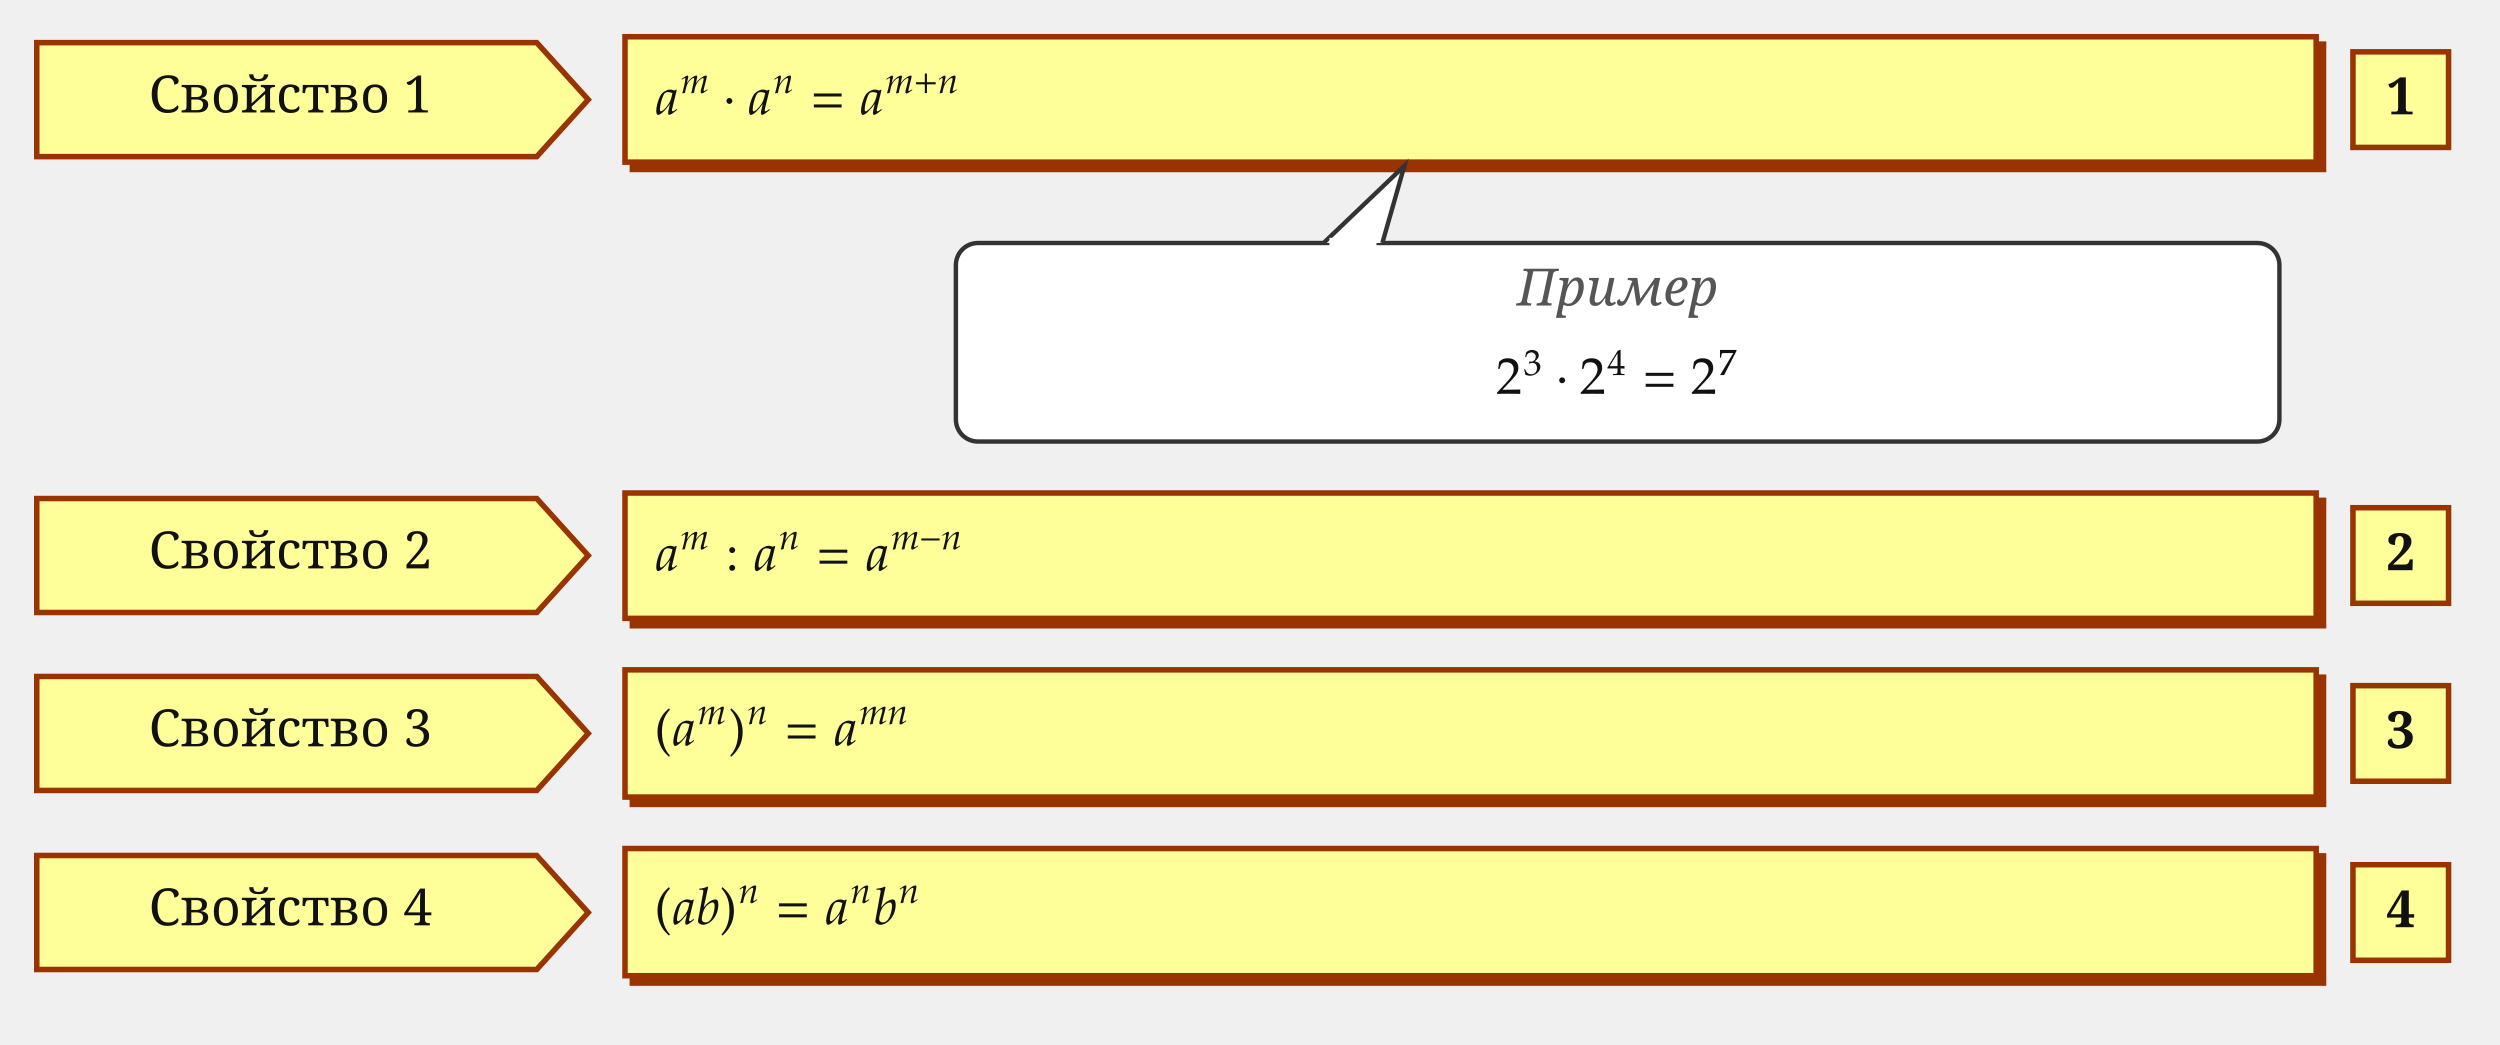
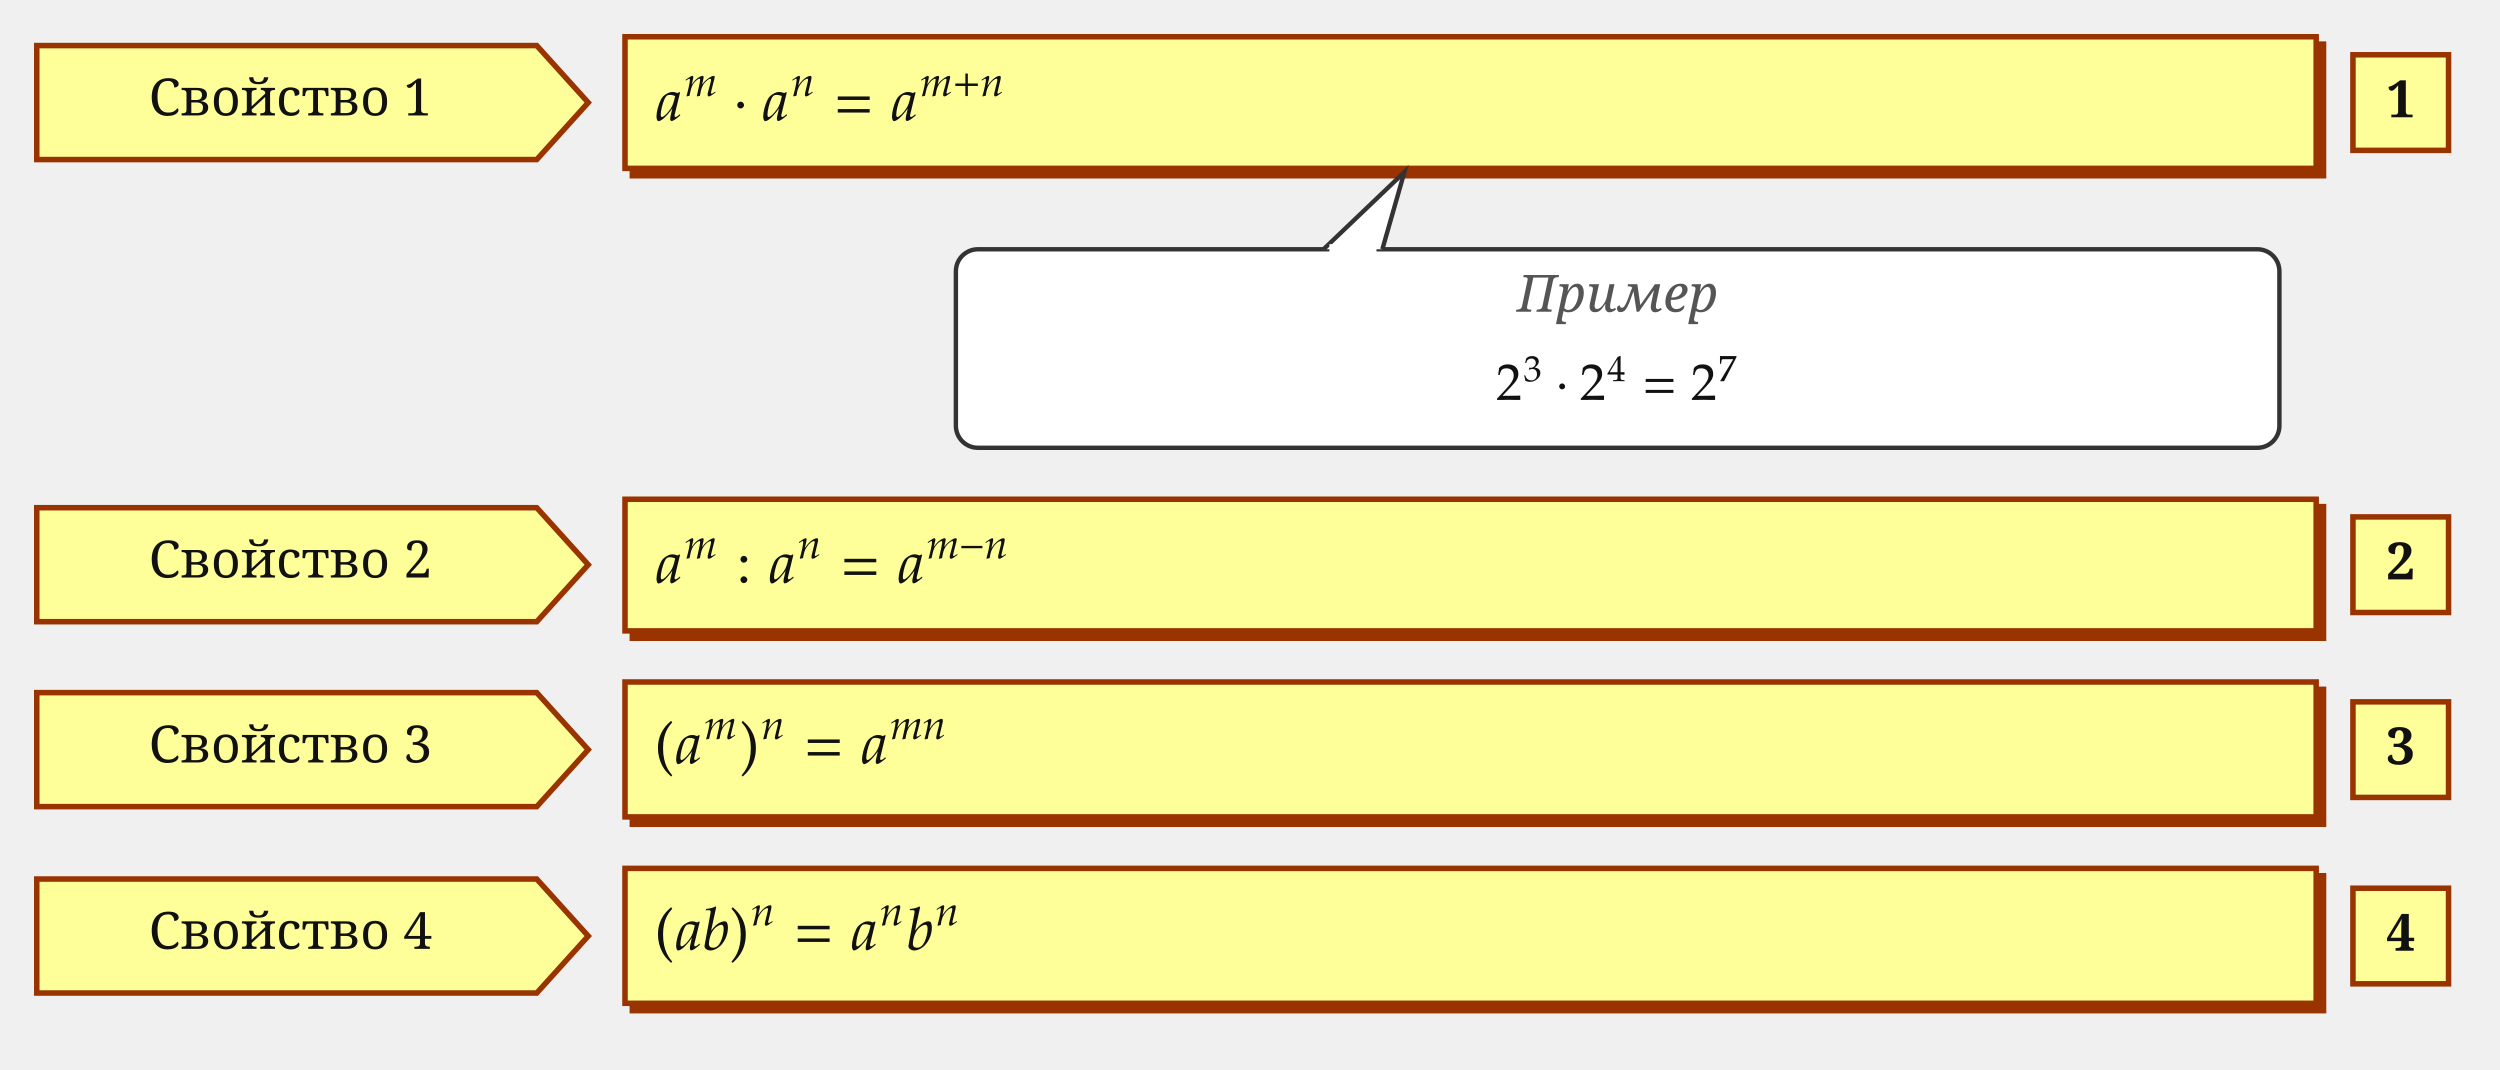
- <svg xmlns="http://www.w3.org/2000/svg" width="680" height="284" viewBox="0 0 680 284" font-family="PT Serif, serif">
+ <svg xmlns="http://www.w3.org/2000/svg" width="680" height="291" viewBox="0 0 680 291" font-family="PT Serif, serif">
  <g transform="translate(0.0,0.0)">
-     <path d="M10.0,11.6H146.0L160.0,27.1L146.0,42.6H10.0Z" fill="#FFFF99" stroke="#993300" stroke-width="1.5" />
-     <text x="79.0" y="30.6" font-size="14" text-anchor="middle" fill="#111">Свойство 1</text>
-     <g class="memo">
-       <rect x="172.0" y="12.0" width="460.0" height="34.1" rx="0" fill="#993300" stroke="#993300" stroke-width="1.5" />
-       <rect x="170.0" y="10.0" width="460.0" height="34.1" rx="0" fill="#FFFF99" stroke="#993300" stroke-width="1.5" />
-       <g class="memo-t">
-         <svg x="178.00" y="20.00" width="83.34" height="11.26" viewBox="0 -793.4 5953.1 804.4" overflow="visible" color="#111">
+     <path d="M10.0,12.4H146.0L160.0,27.9L146.0,43.4H10.0Z" fill="#FFFF99" stroke="#993300" stroke-width="1.5" />
+     <text x="79.0" y="31.4" font-size="14" text-anchor="middle" fill="#111">Свойство 1</text>
+     <g class="memo">
+       <rect x="172.0" y="12.0" width="460.0" height="35.8" rx="0" fill="#993300" stroke="#993300" stroke-width="1.5" />
+       <rect x="170.0" y="10.0" width="460.0" height="35.8" rx="0" fill="#FFFF99" stroke="#993300" stroke-width="1.5" />
+       <g class="memo-t">
+         <svg x="178.00" y="20.00" width="95.84" height="12.95" viewBox="0 -793.4 5953.1 804.4" overflow="visible" color="#111">
          <g stroke="currentColor" fill="currentColor" stroke-width="0" transform="scale(1,-1)">
            <path d="M302 204L273 77C269 60 267 42 267 26C267 4 276-9 291-9C314-9 355 17 437 85L430 106C406 86 377 59 355 59C346 59 340 68 340 82C340 87 340 90 341 93L433 472L423 481L390 463C349 478 332 482 305 482C277 482 257 477 230 464C168 433 135 403 110 354C66 265 35 145 35 67C35 23 50-11 69-11C106-11 186 41 302 204M350 414C328 305 309 253 275 201C218 117 157 59 125 59C113 59 107 72 107 99C107 163 135 280 170 360C194 415 217 433 265 433C288 433 306 429 350 414Z" />
            <g transform="translate(510,413) scale(0.707)">
              <path d="M730 103L704 86C675 67 653 56 643 56C636 56 630 65 630 76C630 86 632 95 637 116L712 413C716 430 719 446 719 454C719 471 709 482 693 482C664 482 626 464 565 421C502 376 467 341 418 272L448 409C452 429 455 444 455 451C455 470 445 482 429 482C399 482 353 460 298 418C254 384 234 363 169 275L202 408C206 424 208 439 208 451C208 470 199 482 185 482C164 482 126 461 52 408L24 388L31 368C68 391 103 414 110 414C121 414 128 404 128 389C128 338 87 145 46 2L49-9L117 6L139 108C163 219 190 278 245 338C287 384 332 414 360 414C367 414 371 406 371 393C371 358 349 244 308 69L292 2L297-9L366 6L387 113C403 194 437 269 481 318C536 379 586 414 618 414C626 414 631 405 631 389C631 365 628 351 606 264C566 105 550 84 550 31C550 6 561-9 580-9C606-9 642 12 740 85Z" />
            </g>
            <g transform="translate(1331.6,0)">
              <path d="M124 319C94 319 67 291 67 261C67 231 94 203 123 203C155 203 183 230 183 260C183 291 155 319 124 319Z" />
            </g>
            <g transform="translate(1802.9,0)">
              <path d="M302 204L273 77C269 60 267 42 267 26C267 4 276-9 291-9C314-9 355 17 437 85L430 106C406 86 377 59 355 59C346 59 340 68 340 82C340 87 340 90 341 93L433 472L423 481L390 463C349 478 332 482 305 482C277 482 257 477 230 464C168 433 135 403 110 354C66 265 35 145 35 67C35 23 50-11 69-11C106-11 186 41 302 204M350 414C328 305 309 253 275 201C218 117 157 59 125 59C113 59 107 72 107 99C107 163 135 280 170 360C194 415 217 433 265 433C288 433 306 429 350 414Z" />
              <g transform="translate(510,413) scale(0.707)">
                <path d="M24 388L31 368L63 389C100 412 103 414 110 414C121 414 128 404 128 389C128 338 87 145 46 2L53-9C78-2 101 4 123 8C142 134 163 199 209 268C263 352 338 414 383 414C394 414 400 405 400 390C400 372 397 351 389 319L337 107C328 70 324 47 324 31C324 6 335-9 354-9C380-9 416 12 514 85L504 103L478 86C449 67 427 56 417 56C410 56 404 65 404 76C404 81 405 92 406 96L472 372C479 401 483 429 483 446C483 469 472 482 452 482C410 482 341 444 282 389C244 354 216 320 164 247L202 408C206 426 208 438 208 449C208 470 200 482 185 482C164 482 125 460 52 408Z" />
              </g>
            </g>
            <g transform="translate(3033.1,0)">
              <path d="M604 347L604 406L65 406L65 347M604 134L604 193L65 193L65 134Z" />
            </g>
            <g transform="translate(3978.9,0)">
              <path d="M302 204L273 77C269 60 267 42 267 26C267 4 276-9 291-9C314-9 355 17 437 85L430 106C406 86 377 59 355 59C346 59 340 68 340 82C340 87 340 90 341 93L433 472L423 481L390 463C349 478 332 482 305 482C277 482 257 477 230 464C168 433 135 403 110 354C66 265 35 145 35 67C35 23 50-11 69-11C106-11 186 41 302 204M350 414C328 305 309 253 275 201C218 117 157 59 125 59C113 59 107 72 107 99C107 163 135 280 170 360C194 415 217 433 265 433C288 433 306 429 350 414Z" />
              <g transform="translate(510,413) scale(0.707)">
                <path d="M730 103L704 86C675 67 653 56 643 56C636 56 630 65 630 76C630 86 632 95 637 116L712 413C716 430 719 446 719 454C719 471 709 482 693 482C664 482 626 464 565 421C502 376 467 341 418 272L448 409C452 429 455 444 455 451C455 470 445 482 429 482C399 482 353 460 298 418C254 384 234 363 169 275L202 408C206 424 208 439 208 451C208 470 199 482 185 482C164 482 126 461 52 408L24 388L31 368C68 391 103 414 110 414C121 414 128 404 128 389C128 338 87 145 46 2L49-9L117 6L139 108C163 219 190 278 245 338C287 384 332 414 360 414C367 414 371 406 371 393C371 358 349 244 308 69L292 2L297-9L366 6L387 113C403 194 437 269 481 318C536 379 586 414 618 414C626 414 631 405 631 389C631 365 628 351 606 264C566 105 550 84 550 31C550 6 561-9 580-9C606-9 642 12 740 85Z" />
                <g transform="translate(777,0)">
                  <path d="M604 241L604 300L364 300L364 538L305 538L305 300L65 300L65 241L305 241L305 0L364 0L364 241Z" />
                </g>
                <g transform="translate(1445,0)">
                  <path d="M24 388L31 368L63 389C100 412 103 414 110 414C121 414 128 404 128 389C128 338 87 145 46 2L53-9C78-2 101 4 123 8C142 134 163 199 209 268C263 352 338 414 383 414C394 414 400 405 400 390C400 372 397 351 389 319L337 107C328 70 324 47 324 31C324 6 335-9 354-9C380-9 416 12 514 85L504 103L478 86C449 67 427 56 417 56C410 56 404 65 404 76C404 81 405 92 406 96L472 372C479 401 483 429 483 446C483 469 472 482 452 482C410 482 341 444 282 389C244 354 216 320 164 247L202 408C206 426 208 438 208 449C208 470 200 482 185 482C164 482 125 460 52 408Z" />
                </g>
              </g>
            </g>
          </g>
        </svg>
      </g>
    </g>
-     <rect x="640.0" y="14.1" width="26.0" height="26.0" rx="0" fill="#FFFF99" stroke="#993300" stroke-width="1.5" />
-     <text x="653.0" y="31.1" font-size="14" text-anchor="middle" font-weight="bold" fill="#111">1</text>
-     <rect x="260.0" y="66.1" width="360.0" height="54.0" rx="6" fill="#FFFFFF" stroke="#333333" stroke-width="1.2" />
+     <rect x="640.0" y="14.9" width="26.0" height="26.0" rx="0" fill="#FFFF99" stroke="#993300" stroke-width="1.5" />
+     <text x="653.0" y="31.9" font-size="14" text-anchor="middle" font-weight="bold" fill="#111">1</text>
+     <rect x="260.0" y="67.8" width="360.0" height="54.0" rx="6" fill="#FFFFFF" stroke="#333333" stroke-width="1.2" />
    <g data-k="tail">
-       <path d="M360.0,66.1L382.0,45.1L376.0,66.1" fill="#FFFFFF" stroke="#333333" stroke-width="1.2" />
-       <line x1="361.6" y1="66.1" x2="374.4" y2="66.1" stroke="#FFFFFF" stroke-width="2.8" />
-     </g>
-     <text x="440.0" y="83.1" font-size="14" text-anchor="middle" font-style="italic" fill="#555">Пример</text>
-     <svg x="406.95" y="95.11" width="66.10" height="12.02" viewBox="0 -855.9 4721.5 858.9" overflow="visible" color="#111">
+       <path d="M360.0,67.8L382.0,46.8L376.0,67.8" fill="#FFFFFF" stroke="#333333" stroke-width="1.2" />
+       <line x1="361.6" y1="67.8" x2="374.4" y2="67.8" stroke="#FFFFFF" stroke-width="2.8" />
+     </g>
+     <text x="440.0" y="84.8" font-size="14" text-anchor="middle" font-style="italic" fill="#555">Пример</text>
+     <svg x="406.95" y="96.77" width="66.10" height="12.02" viewBox="0 -855.9 4721.5 858.9" overflow="visible" color="#111">
      <g stroke="currentColor" fill="currentColor" stroke-width="0" transform="scale(1,-1)">
        <path d="M16 23L16-3C203-3 203 0 239 0C275 0 275-3 468-3L468 82C353 77 307 81 122 77L304 270C401 373 431 428 431 503C431 618 353 689 226 689C154 689 105 669 56 619L39 483L68 483L81 529C97 587 133 612 200 612C286 612 341 558 341 473C341 398 299 324 186 204Z" />
        <g transform="translate(532,363) scale(0.707)">
          <path d="M462 224C462 345 355 366 308 374C388 436 418 482 418 541C418 630 344 689 233 689C165 689 120 670 72 622L43 498L74 498L92 554C103 588 166 622 218 622C283 622 336 569 336 506C336 431 277 368 206 368C198 368 187 369 174 370L159 371L147 318L154 312C192 329 211 334 238 334C321 334 369 281 369 190C369 88 308 21 215 21C169 21 128 36 98 64C74 86 61 109 42 163L15 153C36 92 44 56 50 6C103-12 147-20 184-20C307-20 462 87 462 224Z" />
        </g>
        <g transform="translate(1157.1,0)">
          <path d="M124 319C94 319 67 291 67 261C67 231 94 203 123 203C155 203 183 230 183 260C183 291 155 319 124 319Z" />
        </g>
        <g transform="translate(1628.3,0)">
          <path d="M16 23L16-3C203-3 203 0 239 0C275 0 275-3 468-3L468 82C353 77 307 81 122 77L304 270C401 373 431 428 431 503C431 618 353 689 226 689C154 689 105 669 56 619L39 483L68 483L81 529C97 587 133 612 200 612C286 612 341 558 341 473C341 398 299 324 186 204Z" />
          <g transform="translate(532,363) scale(0.707)">
            <path d="M280 181L280 106C280 46 269 32 220 30L158 27L158-3C291 0 291 0 315 0C339 0 339 0 472-3L472 27L424 30C375 33 364 46 364 106L364 181C423 181 444 180 472 177L472 248L364 245L365 697L285 667L2 204L2 181M280 245L65 245L280 597Z" />
          </g>
        </g>
        <g transform="translate(2840.9,0)">
          <path d="M604 347L604 406L65 406L65 347M604 134L604 193L65 193L65 134Z" />
        </g>
        <g transform="translate(3786.7,0)">
          <path d="M16 23L16-3C203-3 203 0 239 0C275 0 275-3 468-3L468 82C353 77 307 81 122 77L304 270C401 373 431 428 431 503C431 618 353 689 226 689C154 689 105 669 56 619L39 483L68 483L81 529C97 587 133 612 200 612C286 612 341 558 341 473C341 398 299 324 186 204Z" />
          <g transform="translate(532,363) scale(0.707)">
            <path d="M409 603L47-1L157-1L497 659L497 689L44 689L44 477L74 477L81 533C89 595 96 603 142 603Z" />
          </g>
        </g>
      </g>
    </svg>
-     <path d="M10.0,135.6H146.0L160.0,151.1L146.0,166.6H10.0Z" fill="#FFFF99" stroke="#993300" stroke-width="1.5" />
-     <text x="79.0" y="154.6" font-size="14" text-anchor="middle" fill="#111">Свойство 2</text>
-     <g class="memo">
-       <rect x="172.0" y="136.1" width="460.0" height="34.1" rx="0" fill="#993300" stroke="#993300" stroke-width="1.5" />
-       <rect x="170.0" y="134.1" width="460.0" height="34.1" rx="0" fill="#FFFF99" stroke="#993300" stroke-width="1.5" />
-       <g class="memo-t">
-         <svg x="178.00" y="144.09" width="84.27" height="11.26" viewBox="0 -793.4 6019.6 804.4" overflow="visible" color="#111">
+     <path d="M10.0,138.1H146.0L160.0,153.6L146.0,169.1H10.0Z" fill="#FFFF99" stroke="#993300" stroke-width="1.5" />
+     <text x="79.0" y="157.1" font-size="14" text-anchor="middle" fill="#111">Свойство 2</text>
+     <g class="memo">
+       <rect x="172.0" y="137.8" width="460.0" height="35.8" rx="0" fill="#993300" stroke="#993300" stroke-width="1.5" />
+       <rect x="170.0" y="135.8" width="460.0" height="35.8" rx="0" fill="#FFFF99" stroke="#993300" stroke-width="1.5" />
+       <g class="memo-t">
+         <svg x="178.00" y="145.76" width="96.92" height="12.95" viewBox="0 -793.4 6019.6 804.4" overflow="visible" color="#111">
          <g stroke="currentColor" fill="currentColor" stroke-width="0" transform="scale(1,-1)">
            <path d="M302 204L273 77C269 60 267 42 267 26C267 4 276-9 291-9C314-9 355 17 437 85L430 106C406 86 377 59 355 59C346 59 340 68 340 82C340 87 340 90 341 93L433 472L423 481L390 463C349 478 332 482 305 482C277 482 257 477 230 464C168 433 135 403 110 354C66 265 35 145 35 67C35 23 50-11 69-11C106-11 186 41 302 204M350 414C328 305 309 253 275 201C218 117 157 59 125 59C113 59 107 72 107 99C107 163 135 280 170 360C194 415 217 433 265 433C288 433 306 429 350 414Z" />
            <g transform="translate(510,413) scale(0.707)">
              <path d="M730 103L704 86C675 67 653 56 643 56C636 56 630 65 630 76C630 86 632 95 637 116L712 413C716 430 719 446 719 454C719 471 709 482 693 482C664 482 626 464 565 421C502 376 467 341 418 272L448 409C452 429 455 444 455 451C455 470 445 482 429 482C399 482 353 460 298 418C254 384 234 363 169 275L202 408C206 424 208 439 208 451C208 470 199 482 185 482C164 482 126 461 52 408L24 388L31 368C68 391 103 414 110 414C121 414 128 404 128 389C128 338 87 145 46 2L49-9L117 6L139 108C163 219 190 278 245 338C287 384 332 414 360 414C367 414 371 406 371 393C371 358 349 244 308 69L292 2L297-9L366 6L387 113C403 194 437 269 481 318C536 379 586 414 618 414C626 414 631 405 631 389C631 365 628 351 606 264C566 105 550 84 550 31C550 6 561-9 580-9C606-9 642 12 740 85Z" />
            </g>
            <g transform="translate(1387.2,0)">
              <path d="M123 111C93 111 66 83 66 53C66 23 93-5 122-5C154-5 182 22 182 53C182 83 154 111 123 111M123 456C93 456 66 428 66 398C66 368 93 340 122 340C154 340 182 367 182 397C182 428 154 456 123 456Z" />
            </g>
            <g transform="translate(1914,0)">
              <path d="M302 204L273 77C269 60 267 42 267 26C267 4 276-9 291-9C314-9 355 17 437 85L430 106C406 86 377 59 355 59C346 59 340 68 340 82C340 87 340 90 341 93L433 472L423 481L390 463C349 478 332 482 305 482C277 482 257 477 230 464C168 433 135 403 110 354C66 265 35 145 35 67C35 23 50-11 69-11C106-11 186 41 302 204M350 414C328 305 309 253 275 201C218 117 157 59 125 59C113 59 107 72 107 99C107 163 135 280 170 360C194 415 217 433 265 433C288 433 306 429 350 414Z" />
              <g transform="translate(510,413) scale(0.707)">
                <path d="M24 388L31 368L63 389C100 412 103 414 110 414C121 414 128 404 128 389C128 338 87 145 46 2L53-9C78-2 101 4 123 8C142 134 163 199 209 268C263 352 338 414 383 414C394 414 400 405 400 390C400 372 397 351 389 319L337 107C328 70 324 47 324 31C324 6 335-9 354-9C380-9 416 12 514 85L504 103L478 86C449 67 427 56 417 56C410 56 404 65 404 76C404 81 405 92 406 96L472 372C479 401 483 429 483 446C483 469 472 482 452 482C410 482 341 444 282 389C244 354 216 320 164 247L202 408C206 426 208 438 208 449C208 470 200 482 185 482C164 482 125 460 52 408Z" />
              </g>
            </g>
            <g transform="translate(3144.2,0)">
              <path d="M604 347L604 406L65 406L65 347M604 134L604 193L65 193L65 134Z" />
            </g>
            <g transform="translate(4090,0)">
              <path d="M302 204L273 77C269 60 267 42 267 26C267 4 276-9 291-9C314-9 355 17 437 85L430 106C406 86 377 59 355 59C346 59 340 68 340 82C340 87 340 90 341 93L433 472L423 481L390 463C349 478 332 482 305 482C277 482 257 477 230 464C168 433 135 403 110 354C66 265 35 145 35 67C35 23 50-11 69-11C106-11 186 41 302 204M350 414C328 305 309 253 275 201C218 117 157 59 125 59C113 59 107 72 107 99C107 163 135 280 170 360C194 415 217 433 265 433C288 433 306 429 350 414Z" />
              <g transform="translate(510,413) scale(0.707)">
                <path d="M730 103L704 86C675 67 653 56 643 56C636 56 630 65 630 76C630 86 632 95 637 116L712 413C716 430 719 446 719 454C719 471 709 482 693 482C664 482 626 464 565 421C502 376 467 341 418 272L448 409C452 429 455 444 455 451C455 470 445 482 429 482C399 482 353 460 298 418C254 384 234 363 169 275L202 408C206 424 208 439 208 451C208 470 199 482 185 482C164 482 126 461 52 408L24 388L31 368C68 391 103 414 110 414C121 414 128 404 128 389C128 338 87 145 46 2L49-9L117 6L139 108C163 219 190 278 245 338C287 384 332 414 360 414C367 414 371 406 371 393C371 358 349 244 308 69L292 2L297-9L366 6L387 113C403 194 437 269 481 318C536 379 586 414 618 414C626 414 631 405 631 389C631 365 628 351 606 264C566 105 550 84 550 31C550 6 561-9 580-9C606-9 642 12 740 85Z" />
                <g transform="translate(777,0)">
                  <path d="M555 243L555 299L51 299L51 243Z" />
                </g>
                <g transform="translate(1382,0)">
                  <path d="M24 388L31 368L63 389C100 412 103 414 110 414C121 414 128 404 128 389C128 338 87 145 46 2L53-9C78-2 101 4 123 8C142 134 163 199 209 268C263 352 338 414 383 414C394 414 400 405 400 390C400 372 397 351 389 319L337 107C328 70 324 47 324 31C324 6 335-9 354-9C380-9 416 12 514 85L504 103L478 86C449 67 427 56 417 56C410 56 404 65 404 76C404 81 405 92 406 96L472 372C479 401 483 429 483 446C483 469 472 482 452 482C410 482 341 444 282 389C244 354 216 320 164 247L202 408C206 426 208 438 208 449C208 470 200 482 185 482C164 482 125 460 52 408Z" />
                </g>
              </g>
            </g>
          </g>
        </svg>
      </g>
    </g>
-     <rect x="640.0" y="138.1" width="26.0" height="26.0" rx="0" fill="#FFFF99" stroke="#993300" stroke-width="1.5" />
-     <text x="653.0" y="155.1" font-size="14" text-anchor="middle" font-weight="bold" fill="#111">2</text>
-     <path d="M10.0,184.0H146.0L160.0,199.5L146.0,215.0H10.0Z" fill="#FFFF99" stroke="#993300" stroke-width="1.5" />
-     <text x="79.0" y="203.0" font-size="14" text-anchor="middle" fill="#111">Свойство 3</text>
-     <g class="memo">
-       <rect x="172.0" y="184.2" width="460.0" height="34.6" rx="0" fill="#993300" stroke="#993300" stroke-width="1.5" />
-       <rect x="170.0" y="182.2" width="460.0" height="34.6" rx="0" fill="#FFFF99" stroke="#993300" stroke-width="1.5" />
-       <g class="memo-t">
-         <svg x="178.00" y="192.20" width="69.64" height="13.64" viewBox="0 -753.8 4974.3 974.3" overflow="visible" color="#111">
+     <rect x="640.0" y="140.6" width="26.0" height="26.0" rx="0" fill="#FFFF99" stroke="#993300" stroke-width="1.5" />
+     <text x="653.0" y="157.6" font-size="14" text-anchor="middle" font-weight="bold" fill="#111">2</text>
+     <path d="M10.0,188.4H146.0L160.0,203.9L146.0,219.4H10.0Z" fill="#FFFF99" stroke="#993300" stroke-width="1.5" />
+     <text x="79.0" y="207.4" font-size="14" text-anchor="middle" fill="#111">Свойство 3</text>
+     <g class="memo">
+       <rect x="172.0" y="187.5" width="460.0" height="36.7" rx="0" fill="#993300" stroke="#993300" stroke-width="1.5" />
+       <rect x="170.0" y="185.5" width="460.0" height="36.7" rx="0" fill="#FFFF99" stroke="#993300" stroke-width="1.5" />
+       <g class="memo-t">
+         <svg x="178.00" y="195.53" width="80.09" height="15.69" viewBox="0 -753.8 4974.3 974.3" overflow="visible" color="#111">
          <g stroke="currentColor" fill="currentColor" stroke-width="0" transform="scale(1,-1)">
            <g transform="translate(0 -5.5)">
              <path d="M146 266C146 526 243 632 301 700L282 726C225 675 60 542 60 266C60 159 85 58 133-32C168-99 200-138 282-215L301-194C255-137 146-15 146 266Z" />
            </g>
            <g transform="translate(332,0)">
              <path d="M302 204L273 77C269 60 267 42 267 26C267 4 276-9 291-9C314-9 355 17 437 85L430 106C406 86 377 59 355 59C346 59 340 68 340 82C340 87 340 90 341 93L433 472L423 481L390 463C349 478 332 482 305 482C277 482 257 477 230 464C168 433 135 403 110 354C66 265 35 145 35 67C35 23 50-11 69-11C106-11 186 41 302 204M350 414C328 305 309 253 275 201C218 117 157 59 125 59C113 59 107 72 107 99C107 163 135 280 170 360C194 415 217 433 265 433C288 433 306 429 350 414Z" />
              <g transform="translate(510,413) scale(0.707)">
                <path d="M730 103L704 86C675 67 653 56 643 56C636 56 630 65 630 76C630 86 632 95 637 116L712 413C716 430 719 446 719 454C719 471 709 482 693 482C664 482 626 464 565 421C502 376 467 341 418 272L448 409C452 429 455 444 455 451C455 470 445 482 429 482C399 482 353 460 298 418C254 384 234 363 169 275L202 408C206 424 208 439 208 451C208 470 199 482 185 482C164 482 126 461 52 408L24 388L31 368C68 391 103 414 110 414C121 414 128 404 128 389C128 338 87 145 46 2L49-9L117 6L139 108C163 219 190 278 245 338C287 384 332 414 360 414C367 414 371 406 371 393C371 358 349 244 308 69L292 2L297-9L366 6L387 113C403 194 437 269 481 318C536 379 586 414 618 414C626 414 631 405 631 389C631 365 628 351 606 264C566 105 550 84 550 31C550 6 561-9 580-9C606-9 642 12 740 85Z" />
              </g>
            </g>
            <g transform="translate(1441.4,0)">
              <g transform="translate(0 -5.5)">
                <path d="M51 726L32 700C87 636 187 526 187 266C187-10 83-131 32-194L51-215C104-165 273-23 273 265C273 542 108 675 51 726Z" />
              </g>
              <g transform="translate(365,413) scale(0.707)">
                <path d="M24 388L31 368L63 389C100 412 103 414 110 414C121 414 128 404 128 389C128 338 87 145 46 2L53-9C78-2 101 4 123 8C142 134 163 199 209 268C263 352 338 414 383 414C394 414 400 405 400 390C400 372 397 351 389 319L337 107C328 70 324 47 324 31C324 6 335-9 354-9C380-9 416 12 514 85L504 103L478 86C449 67 427 56 417 56C410 56 404 65 404 76C404 81 405 92 406 96L472 372C479 401 483 429 483 446C483 469 472 482 452 482C410 482 341 444 282 389C244 354 216 320 164 247L202 408C206 426 208 438 208 449C208 470 200 482 185 482C164 482 125 460 52 408Z" />
              </g>
            </g>
            <g transform="translate(2526.6,0)">
              <path d="M604 347L604 406L65 406L65 347M604 134L604 193L65 193L65 134Z" />
            </g>
            <g transform="translate(3472.4,0)">
              <path d="M302 204L273 77C269 60 267 42 267 26C267 4 276-9 291-9C314-9 355 17 437 85L430 106C406 86 377 59 355 59C346 59 340 68 340 82C340 87 340 90 341 93L433 472L423 481L390 463C349 478 332 482 305 482C277 482 257 477 230 464C168 433 135 403 110 354C66 265 35 145 35 67C35 23 50-11 69-11C106-11 186 41 302 204M350 414C328 305 309 253 275 201C218 117 157 59 125 59C113 59 107 72 107 99C107 163 135 280 170 360C194 415 217 433 265 433C288 433 306 429 350 414Z" />
              <g transform="translate(510,413) scale(0.707)">
                <path d="M730 103L704 86C675 67 653 56 643 56C636 56 630 65 630 76C630 86 632 95 637 116L712 413C716 430 719 446 719 454C719 471 709 482 693 482C664 482 626 464 565 421C502 376 467 341 418 272L448 409C452 429 455 444 455 451C455 470 445 482 429 482C399 482 353 460 298 418C254 384 234 363 169 275L202 408C206 424 208 439 208 451C208 470 199 482 185 482C164 482 126 461 52 408L24 388L31 368C68 391 103 414 110 414C121 414 128 404 128 389C128 338 87 145 46 2L49-9L117 6L139 108C163 219 190 278 245 338C287 384 332 414 360 414C367 414 371 406 371 393C371 358 349 244 308 69L292 2L297-9L366 6L387 113C403 194 437 269 481 318C536 379 586 414 618 414C626 414 631 405 631 389C631 365 628 351 606 264C566 105 550 84 550 31C550 6 561-9 580-9C606-9 642 12 740 85Z" />
                <g transform="translate(777,0)">
                  <path d="M24 388L31 368L63 389C100 412 103 414 110 414C121 414 128 404 128 389C128 338 87 145 46 2L53-9C78-2 101 4 123 8C142 134 163 199 209 268C263 352 338 414 383 414C394 414 400 405 400 390C400 372 397 351 389 319L337 107C328 70 324 47 324 31C324 6 335-9 354-9C380-9 416 12 514 85L504 103L478 86C449 67 427 56 417 56C410 56 404 65 404 76C404 81 405 92 406 96L472 372C479 401 483 429 483 446C483 469 472 482 452 482C410 482 341 444 282 389C244 354 216 320 164 247L202 408C206 426 208 438 208 449C208 470 200 482 185 482C164 482 125 460 52 408Z" />
                </g>
              </g>
            </g>
          </g>
        </svg>
      </g>
    </g>
-     <rect x="640.0" y="186.5" width="26.0" height="26.0" rx="0" fill="#FFFF99" stroke="#993300" stroke-width="1.5" />
-     <text x="653.0" y="203.5" font-size="14" text-anchor="middle" font-weight="bold" fill="#111">3</text>
-     <path d="M10.0,232.7H146.0L160.0,248.2L146.0,263.7H10.0Z" fill="#FFFF99" stroke="#993300" stroke-width="1.5" />
-     <text x="79.0" y="251.7" font-size="14" text-anchor="middle" fill="#111">Свойство 4</text>
-     <g class="memo">
-       <rect x="172.0" y="232.8" width="460.0" height="34.6" rx="0" fill="#993300" stroke="#993300" stroke-width="1.5" />
-       <rect x="170.0" y="230.8" width="460.0" height="34.6" rx="0" fill="#FFFF99" stroke="#993300" stroke-width="1.5" />
-       <g class="memo-t">
-         <svg x="178.00" y="240.84" width="72.69" height="13.64" viewBox="0 -753.8 5191.9 974.3" overflow="visible" color="#111">
+     <rect x="640.0" y="190.9" width="26.0" height="26.0" rx="0" fill="#FFFF99" stroke="#993300" stroke-width="1.5" />
+     <text x="653.0" y="207.9" font-size="14" text-anchor="middle" font-weight="bold" fill="#111">3</text>
+     <path d="M10.0,239.1H146.0L160.0,254.6L146.0,270.1H10.0Z" fill="#FFFF99" stroke="#993300" stroke-width="1.5" />
+     <text x="79.0" y="258.1" font-size="14" text-anchor="middle" fill="#111">Свойство 4</text>
+     <g class="memo">
+       <rect x="172.0" y="238.2" width="460.0" height="36.7" rx="0" fill="#993300" stroke="#993300" stroke-width="1.5" />
+       <rect x="170.0" y="236.2" width="460.0" height="36.7" rx="0" fill="#FFFF99" stroke="#993300" stroke-width="1.5" />
+       <g class="memo-t">
+         <svg x="178.00" y="246.22" width="83.59" height="15.69" viewBox="0 -753.8 5191.9 974.3" overflow="visible" color="#111">
          <g stroke="currentColor" fill="currentColor" stroke-width="0" transform="scale(1,-1)">
            <g transform="translate(0 -5.5)">
              <path d="M146 266C146 526 243 632 301 700L282 726C225 675 60 542 60 266C60 159 85 58 133-32C168-99 200-138 282-215L301-194C255-137 146-15 146 266Z" />
            </g>
            <g transform="translate(332,0)">
              <path d="M302 204L273 77C269 60 267 42 267 26C267 4 276-9 291-9C314-9 355 17 437 85L430 106C406 86 377 59 355 59C346 59 340 68 340 82C340 87 340 90 341 93L433 472L423 481L390 463C349 478 332 482 305 482C277 482 257 477 230 464C168 433 135 403 110 354C66 265 35 145 35 67C35 23 50-11 69-11C106-11 186 41 302 204M350 414C328 305 309 253 275 201C218 117 157 59 125 59C113 59 107 72 107 99C107 163 135 280 170 360C194 415 217 433 265 433C288 433 306 429 350 414Z" />
            </g>
            <g transform="translate(809,0)">
              <path d="M235 722L223 733C171 707 135 698 63 691L59 670L107 670C131 670 141 663 141 646C141 639 140 628 139 622L38 71C37 68 37 64 37 61C37 22 85-11 140-11C177-11 228 8 271 39C367 107 433 244 433 376C433 414 424 453 412 468C405 477 392 482 377 482C353 482 323 474 295 460C244 433 211 403 149 324M322 424C348 424 361 401 361 352C361 288 340 202 310 137C277 68 237 36 183 36C137 36 112 59 112 101C112 135 127 276 208 361C241 395 293 424 322 424Z" />
            </g>
            <g transform="translate(1271,0)">
              <g transform="translate(0 -5.5)">
                <path d="M51 726L32 700C87 636 187 526 187 266C187-10 83-131 32-194L51-215C104-165 273-23 273 265C273 542 108 675 51 726Z" />
              </g>
              <g transform="translate(365,413) scale(0.707)">
                <path d="M24 388L31 368L63 389C100 412 103 414 110 414C121 414 128 404 128 389C128 338 87 145 46 2L53-9C78-2 101 4 123 8C142 134 163 199 209 268C263 352 338 414 383 414C394 414 400 405 400 390C400 372 397 351 389 319L337 107C328 70 324 47 324 31C324 6 335-9 354-9C380-9 416 12 514 85L504 103L478 86C449 67 427 56 417 56C410 56 404 65 404 76C404 81 405 92 406 96L472 372C479 401 483 429 483 446C483 469 472 482 452 482C410 482 341 444 282 389C244 354 216 320 164 247L202 408C206 426 208 438 208 449C208 470 200 482 185 482C164 482 125 460 52 408Z" />
              </g>
            </g>
            <g transform="translate(2356.2,0)">
              <path d="M604 347L604 406L65 406L65 347M604 134L604 193L65 193L65 134Z" />
            </g>
            <g transform="translate(3302,0)">
              <path d="M302 204L273 77C269 60 267 42 267 26C267 4 276-9 291-9C314-9 355 17 437 85L430 106C406 86 377 59 355 59C346 59 340 68 340 82C340 87 340 90 341 93L433 472L423 481L390 463C349 478 332 482 305 482C277 482 257 477 230 464C168 433 135 403 110 354C66 265 35 145 35 67C35 23 50-11 69-11C106-11 186 41 302 204M350 414C328 305 309 253 275 201C218 117 157 59 125 59C113 59 107 72 107 99C107 163 135 280 170 360C194 415 217 433 265 433C288 433 306 429 350 414Z" />
              <g transform="translate(510,413) scale(0.707)">
                <path d="M24 388L31 368L63 389C100 412 103 414 110 414C121 414 128 404 128 389C128 338 87 145 46 2L53-9C78-2 101 4 123 8C142 134 163 199 209 268C263 352 338 414 383 414C394 414 400 405 400 390C400 372 397 351 389 319L337 107C328 70 324 47 324 31C324 6 335-9 354-9C380-9 416 12 514 85L504 103L478 86C449 67 427 56 417 56C410 56 404 65 404 76C404 81 405 92 406 96L472 372C479 401 483 429 483 446C483 469 472 482 452 482C410 482 341 444 282 389C244 354 216 320 164 247L202 408C206 426 208 438 208 449C208 470 200 482 185 482C164 482 125 460 52 408Z" />
              </g>
            </g>
            <g transform="translate(4254.4,0)">
              <path d="M235 722L223 733C171 707 135 698 63 691L59 670L107 670C131 670 141 663 141 646C141 639 140 628 139 622L38 71C37 68 37 64 37 61C37 22 85-11 140-11C177-11 228 8 271 39C367 107 433 244 433 376C433 414 424 453 412 468C405 477 392 482 377 482C353 482 323 474 295 460C244 433 211 403 149 324M322 424C348 424 361 401 361 352C361 288 340 202 310 137C277 68 237 36 183 36C137 36 112 59 112 101C112 135 127 276 208 361C241 395 293 424 322 424Z" />
              <g transform="translate(495,413) scale(0.707)">
                <path d="M24 388L31 368L63 389C100 412 103 414 110 414C121 414 128 404 128 389C128 338 87 145 46 2L53-9C78-2 101 4 123 8C142 134 163 199 209 268C263 352 338 414 383 414C394 414 400 405 400 390C400 372 397 351 389 319L337 107C328 70 324 47 324 31C324 6 335-9 354-9C380-9 416 12 514 85L504 103L478 86C449 67 427 56 417 56C410 56 404 65 404 76C404 81 405 92 406 96L472 372C479 401 483 429 483 446C483 469 472 482 452 482C410 482 341 444 282 389C244 354 216 320 164 247L202 408C206 426 208 438 208 449C208 470 200 482 185 482C164 482 125 460 52 408Z" />
              </g>
            </g>
          </g>
        </svg>
      </g>
    </g>
-     <rect x="640.0" y="235.2" width="26.0" height="26.0" rx="0" fill="#FFFF99" stroke="#993300" stroke-width="1.5" />
-     <text x="653.0" y="252.2" font-size="14" text-anchor="middle" font-weight="bold" fill="#111">4</text>
+     <rect x="640.0" y="241.6" width="26.0" height="26.0" rx="0" fill="#FFFF99" stroke="#993300" stroke-width="1.5" />
+     <text x="653.0" y="258.6" font-size="14" text-anchor="middle" font-weight="bold" fill="#111">4</text>
  </g>
</svg>
